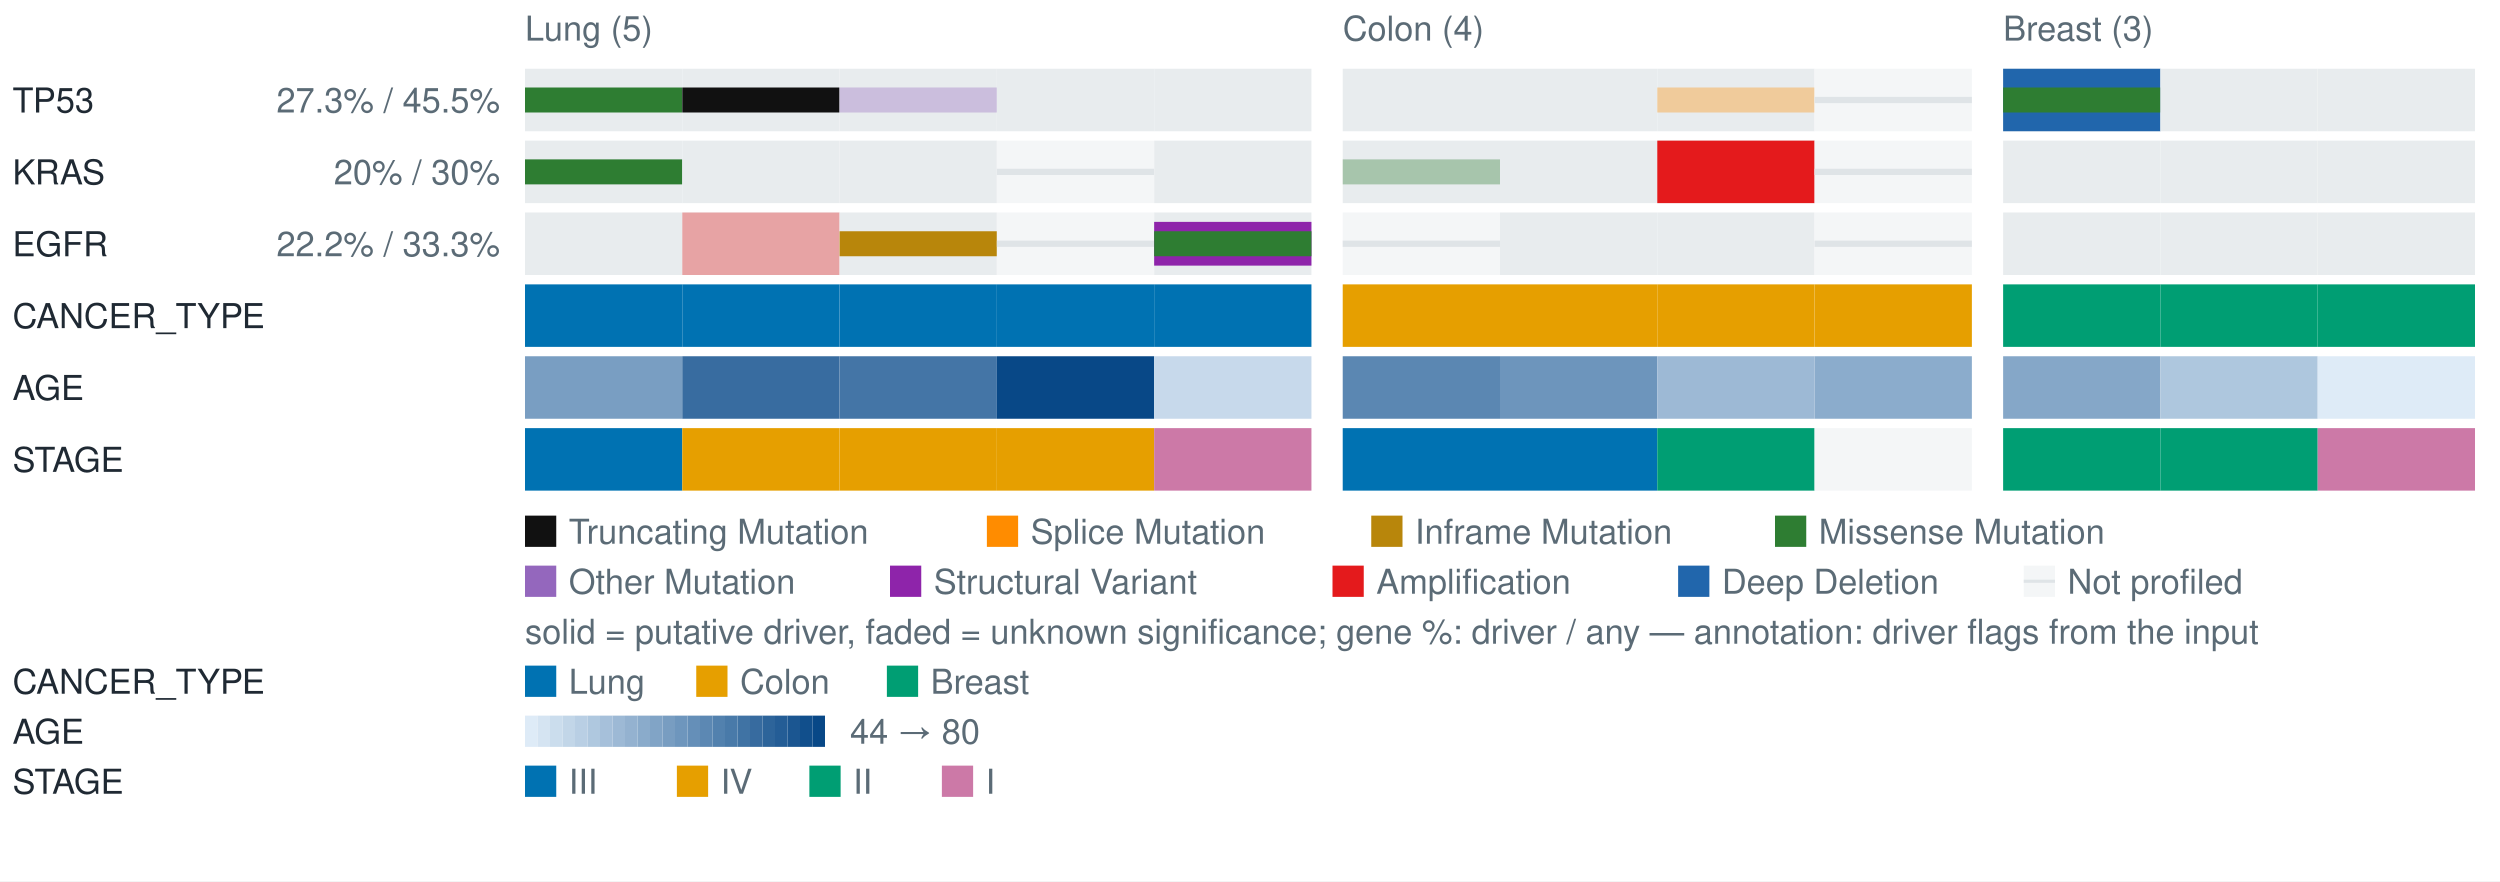
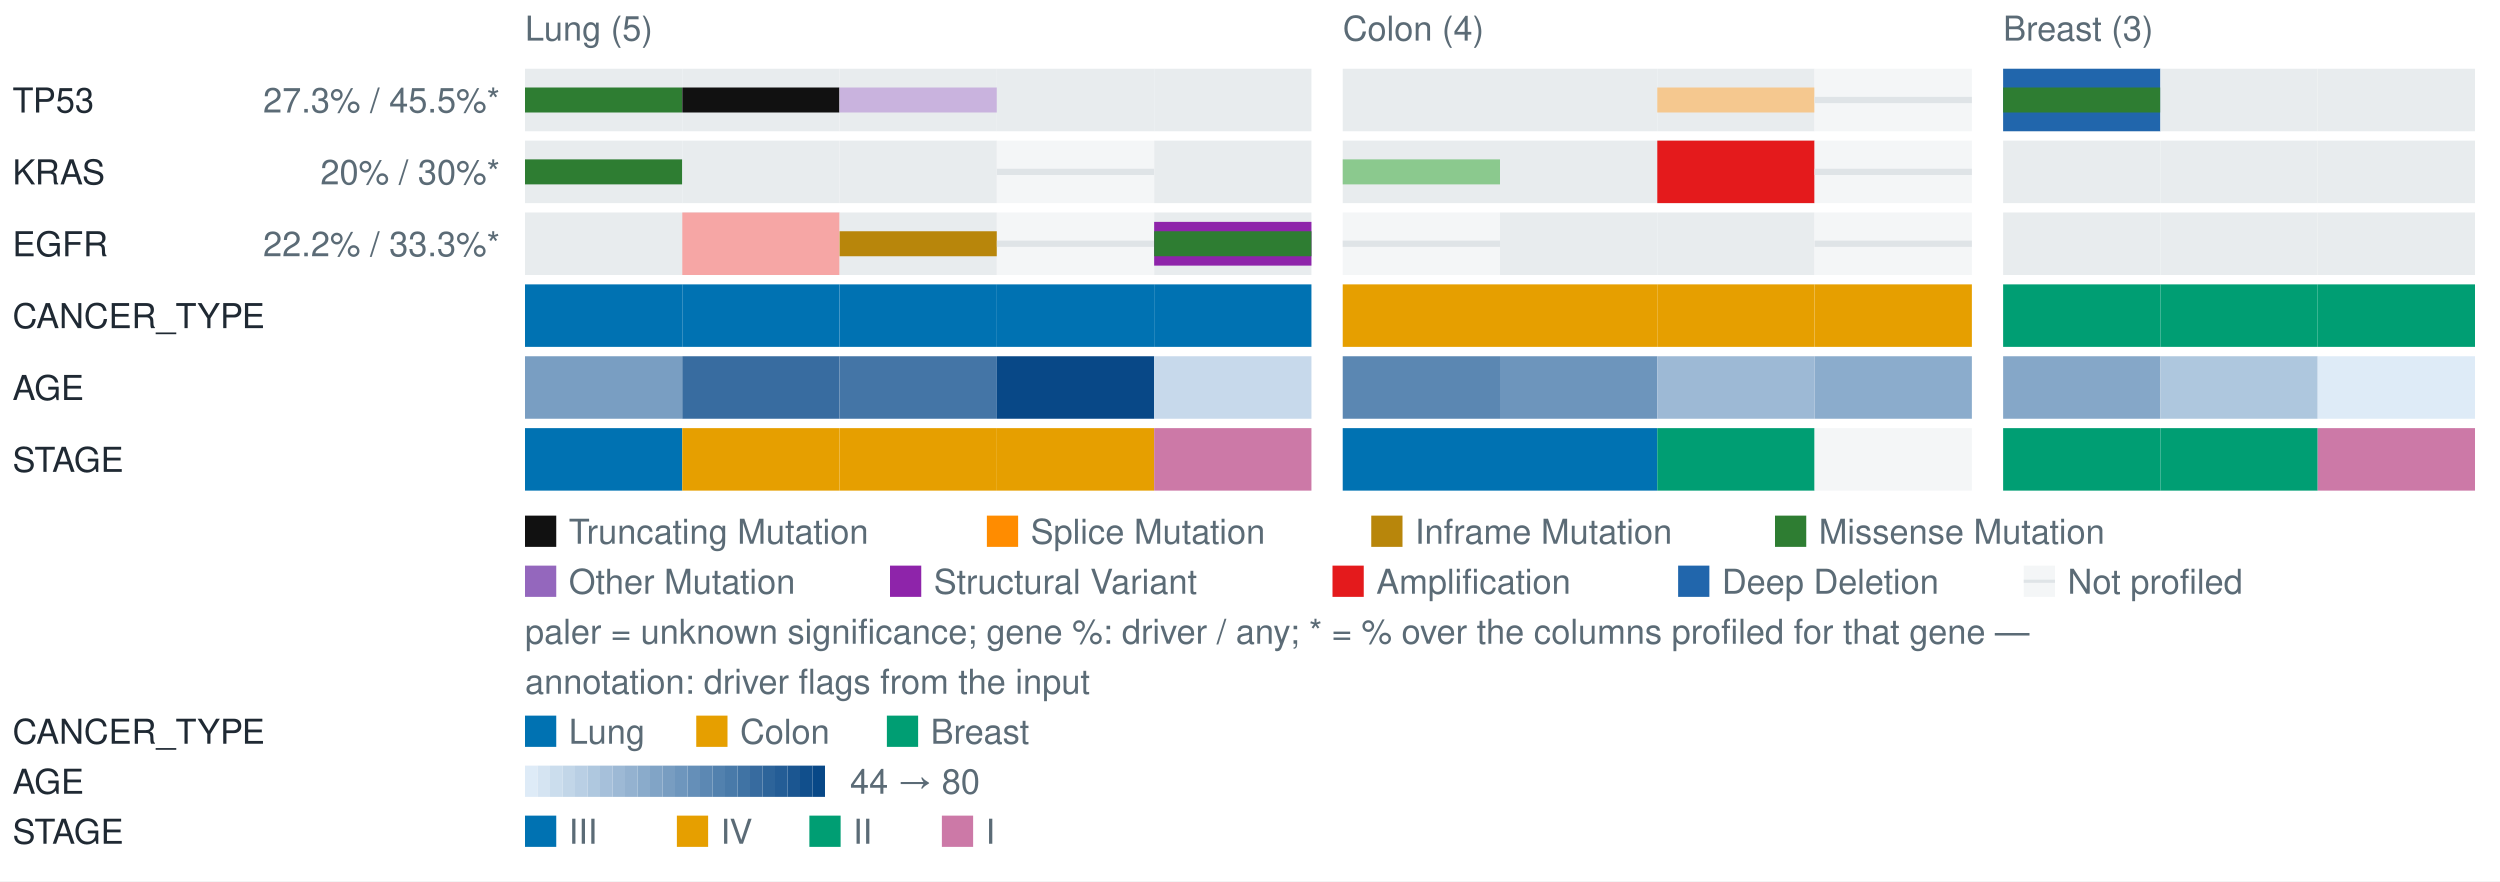
<svg xmlns="http://www.w3.org/2000/svg" width="800" height="282" font-family="IBM Plex Sans,Helvetica,Arial,sans-serif" font-size="11">
  <rect width="800" height="282" fill="#ffffff" />
  <text x="168" y="13" fill="#5b6b76">Lung (5)</text>
  <text x="429.667" y="13" fill="#5b6b76">Colon (4)</text>
  <text x="641" y="13" fill="#5b6b76">Breast (3)</text>
  <text x="4" y="36" fill="#1f2933">TP53</text>
-   <text x="160" y="36" fill="#5b6b76" text-anchor="end">27.3% / 45.5%</text>
+   <text x="160" y="36" fill="#5b6b76" text-anchor="end">27.3% / 45.5%*</text>
  <rect x="168" y="22" width="50.33" height="20" fill="#e8ecee" />
  <rect x="168" y="28" width="50.33" height="8" fill="#2e7d32" />
  <rect x="218.33" y="22" width="50.33" height="20" fill="#e8ecee" />
  <rect x="218.33" y="28" width="50.33" height="8" fill="#111111" />
  <rect x="268.67" y="22" width="50.33" height="20" fill="#e8ecee" />
-   <rect x="268.67" y="28" width="50.33" height="8" fill="#9467bd" fill-opacity="0.35" />
+   <rect x="268.67" y="28" width="50.33" height="8" fill="#c9b3de" />
  <rect x="319" y="22" width="50.33" height="20" fill="#e8ecee" />
  <rect x="369.33" y="22" width="50.33" height="20" fill="#e8ecee" />
  <rect x="429.67" y="22" width="50.33" height="20" fill="#e8ecee" />
  <rect x="480" y="22" width="50.33" height="20" fill="#e8ecee" />
  <rect x="530.33" y="22" width="50.33" height="20" fill="#e8ecee" />
-   <rect x="530.33" y="28" width="50.33" height="8" fill="#ff8c00" fill-opacity="0.35" />
+   <rect x="530.33" y="28" width="50.33" height="8" fill="#f5c88f" />
  <rect x="580.67" y="22" width="50.33" height="20" fill="#f4f6f7" />
  <rect x="580.67" y="31" width="50.33" height="2" fill="#dfe4e7" />
  <rect x="641" y="22" width="50.33" height="20" fill="#e8ecee" />
  <rect x="641" y="22" width="50.33" height="20" fill="#2166ac" />
  <rect x="641" y="28" width="50.33" height="8" fill="#2e7d32" />
  <rect x="691.33" y="22" width="50.33" height="20" fill="#e8ecee" />
  <rect x="741.67" y="22" width="50.33" height="20" fill="#e8ecee" />
  <text x="4" y="59" fill="#1f2933">KRAS</text>
-   <text x="160" y="59" fill="#5b6b76" text-anchor="end">20% / 30%</text>
+   <text x="160" y="59" fill="#5b6b76" text-anchor="end">20% / 30%*</text>
  <rect x="168" y="45" width="50.33" height="20" fill="#e8ecee" />
  <rect x="168" y="51" width="50.33" height="8" fill="#2e7d32" />
  <rect x="218.33" y="45" width="50.33" height="20" fill="#e8ecee" />
  <rect x="268.67" y="45" width="50.33" height="20" fill="#e8ecee" />
  <rect x="319" y="45" width="50.33" height="20" fill="#f4f6f7" />
  <rect x="319" y="54" width="50.33" height="2" fill="#dfe4e7" />
  <rect x="369.33" y="45" width="50.33" height="20" fill="#e8ecee" />
  <rect x="429.67" y="45" width="50.33" height="20" fill="#e8ecee" />
-   <rect x="429.67" y="51" width="50.33" height="8" fill="#2e7d32" fill-opacity="0.35" />
+   <rect x="429.67" y="51" width="50.33" height="8" fill="#8bc98e" />
  <rect x="480" y="45" width="50.33" height="20" fill="#e8ecee" />
  <rect x="530.33" y="45" width="50.33" height="20" fill="#e8ecee" />
  <rect x="530.33" y="45" width="50.33" height="20" fill="#e41a1c" />
  <rect x="580.67" y="45" width="50.33" height="20" fill="#f4f6f7" />
  <rect x="580.67" y="54" width="50.33" height="2" fill="#dfe4e7" />
  <rect x="641" y="45" width="50.33" height="20" fill="#e8ecee" />
  <rect x="691.33" y="45" width="50.33" height="20" fill="#e8ecee" />
  <rect x="741.67" y="45" width="50.33" height="20" fill="#e8ecee" />
  <text x="4" y="82" fill="#1f2933">EGFR</text>
-   <text x="160" y="82" fill="#5b6b76" text-anchor="end">22.2% / 33.3%</text>
+   <text x="160" y="82" fill="#5b6b76" text-anchor="end">22.2% / 33.3%*</text>
  <rect x="168" y="68" width="50.33" height="20" fill="#e8ecee" />
  <rect x="218.33" y="68" width="50.33" height="20" fill="#e8ecee" />
-   <rect x="218.33" y="68" width="50.33" height="20" fill="#e41a1c" fill-opacity="0.35" />
+   <rect x="218.33" y="68" width="50.33" height="20" fill="#f6a6a5" />
  <rect x="268.67" y="68" width="50.33" height="20" fill="#e8ecee" />
  <rect x="268.67" y="74" width="50.33" height="8" fill="#b8860b" />
  <rect x="319" y="68" width="50.33" height="20" fill="#f4f6f7" />
  <rect x="319" y="77" width="50.33" height="2" fill="#dfe4e7" />
  <rect x="369.33" y="68" width="50.33" height="20" fill="#e8ecee" />
  <rect x="369.33" y="71" width="50.33" height="14" fill="#8e24aa" />
  <rect x="369.33" y="74" width="50.33" height="8" fill="#2e7d32" />
  <rect x="429.67" y="68" width="50.33" height="20" fill="#f4f6f7" />
  <rect x="429.67" y="77" width="50.33" height="2" fill="#dfe4e7" />
  <rect x="480" y="68" width="50.33" height="20" fill="#e8ecee" />
  <rect x="530.33" y="68" width="50.33" height="20" fill="#e8ecee" />
  <rect x="580.67" y="68" width="50.33" height="20" fill="#f4f6f7" />
  <rect x="580.67" y="77" width="50.33" height="2" fill="#dfe4e7" />
  <rect x="641" y="68" width="50.33" height="20" fill="#e8ecee" />
  <rect x="691.33" y="68" width="50.33" height="20" fill="#e8ecee" />
  <rect x="741.67" y="68" width="50.33" height="20" fill="#e8ecee" />
  <text x="4" y="105" fill="#1f2933">CANCER_TYPE</text>
  <rect x="168" y="91" width="50.33" height="20" fill="#0072B2" />
  <rect x="218.33" y="91" width="50.33" height="20" fill="#0072B2" />
  <rect x="268.67" y="91" width="50.33" height="20" fill="#0072B2" />
  <rect x="319" y="91" width="50.33" height="20" fill="#0072B2" />
  <rect x="369.33" y="91" width="50.33" height="20" fill="#0072B2" />
  <rect x="429.67" y="91" width="50.33" height="20" fill="#E69F00" />
  <rect x="480" y="91" width="50.33" height="20" fill="#E69F00" />
  <rect x="530.33" y="91" width="50.33" height="20" fill="#E69F00" />
  <rect x="580.67" y="91" width="50.33" height="20" fill="#E69F00" />
  <rect x="641" y="91" width="50.33" height="20" fill="#009E73" />
  <rect x="691.33" y="91" width="50.33" height="20" fill="#009E73" />
  <rect x="741.67" y="91" width="50.33" height="20" fill="#009E73" />
  <text x="4" y="128" fill="#1f2933">AGE</text>
  <rect x="168" y="114" width="50.33" height="20" fill="rgb(121,158,194)" />
  <rect x="218.33" y="114" width="50.33" height="20" fill="rgb(56,108,160)" />
  <rect x="268.67" y="114" width="50.33" height="20" fill="rgb(68,117,166)" />
  <rect x="319" y="114" width="50.33" height="20" fill="rgb(8,72,135)" />
  <rect x="369.33" y="114" width="50.33" height="20" fill="rgb(199,217,235)" />
  <rect x="429.67" y="114" width="50.33" height="20" fill="rgb(91,135,178)" />
  <rect x="480" y="114" width="50.33" height="20" fill="rgb(109,149,188)" />
  <rect x="530.33" y="114" width="50.33" height="20" fill="rgb(157,185,213)" />
  <rect x="580.67" y="114" width="50.33" height="20" fill="rgb(139,172,204)" />
  <rect x="641" y="114" width="50.33" height="20" fill="rgb(133,167,200)" />
  <rect x="691.33" y="114" width="50.33" height="20" fill="rgb(174,199,222)" />
  <rect x="741.67" y="114" width="50.33" height="20" fill="rgb(222,235,247)" />
  <text x="4" y="151" fill="#1f2933">STAGE</text>
  <rect x="168" y="137" width="50.33" height="20" fill="#0072B2" />
  <rect x="218.33" y="137" width="50.33" height="20" fill="#E69F00" />
  <rect x="268.67" y="137" width="50.33" height="20" fill="#E69F00" />
  <rect x="319" y="137" width="50.33" height="20" fill="#E69F00" />
  <rect x="369.33" y="137" width="50.33" height="20" fill="#CC79A7" />
  <rect x="429.67" y="137" width="50.33" height="20" fill="#0072B2" />
  <rect x="480" y="137" width="50.33" height="20" fill="#0072B2" />
  <rect x="530.33" y="137" width="50.33" height="20" fill="#009E73" />
  <rect x="580.67" y="137" width="50.33" height="20" fill="#f4f6f7" />
  <rect x="641" y="137" width="50.33" height="20" fill="#009E73" />
  <rect x="691.33" y="137" width="50.33" height="20" fill="#009E73" />
  <rect x="741.67" y="137" width="50.33" height="20" fill="#CC79A7" />
  <rect x="168" y="165" width="10" height="10" fill="#111111" />
  <text x="182" y="174" fill="#5b6b76">Truncating Mutation</text>
  <rect x="315.8" y="165" width="10" height="10" fill="#ff8c00" />
  <text x="329.8" y="174" fill="#5b6b76">Splice Mutation</text>
  <rect x="438.8" y="165" width="10" height="10" fill="#b8860b" />
  <text x="452.8" y="174" fill="#5b6b76">Inframe Mutation</text>
  <rect x="568" y="165" width="10" height="10" fill="#2e7d32" />
  <text x="582" y="174" fill="#5b6b76">Missense Mutation</text>
  <rect x="168" y="181" width="10" height="10" fill="#9467bd" />
  <text x="182" y="190" fill="#5b6b76">Other Mutation</text>
  <rect x="284.8" y="181" width="10" height="10" fill="#8e24aa" />
  <text x="298.8" y="190" fill="#5b6b76">Structural Variant</text>
  <rect x="426.4" y="181" width="10" height="10" fill="#e41a1c" />
  <text x="440.4" y="190" fill="#5b6b76">Amplification</text>
  <rect x="537" y="181" width="10" height="10" fill="#2166ac" />
  <text x="551" y="190" fill="#5b6b76">Deep Deletion</text>
  <rect x="647.6" y="181" width="10" height="10" fill="#f4f6f7" />
  <rect x="647.6" y="185.5" width="10" height="1" fill="#dfe4e7" />
  <text x="661.6" y="190" fill="#5b6b76">Not profiled</text>
-   <text x="168" y="206" fill="#5b6b76">solid = putative driver, faded = unknown significance; gene %: driver / any — annotation: driver flags from the input</text>
-   <text x="4" y="222" fill="#1f2933">CANCER_TYPE</text>
-   <rect x="168" y="213" width="10" height="10" fill="#0072B2" />
-   <text x="182" y="222" fill="#5b6b76">Lung</text>
-   <rect x="222.8" y="213" width="10" height="10" fill="#E69F00" />
-   <text x="236.8" y="222" fill="#5b6b76">Colon</text>
-   <rect x="283.8" y="213" width="10" height="10" fill="#009E73" />
-   <text x="297.8" y="222" fill="#5b6b76">Breast</text>
-   <text x="4" y="238" fill="#1f2933">AGE</text>
-   <rect x="168" y="229" width="4" height="10" fill="rgb(222,235,247)" />
-   <rect x="172" y="229" width="4" height="10" fill="rgb(213,228,242)" />
-   <rect x="176" y="229" width="4" height="10" fill="rgb(203,221,237)" />
-   <rect x="180" y="229" width="4" height="10" fill="rgb(194,214,232)" />
-   <rect x="184" y="229" width="4" height="10" fill="rgb(185,207,228)" />
-   <rect x="188" y="229" width="4" height="10" fill="rgb(175,200,223)" />
-   <rect x="192" y="229" width="4" height="10" fill="rgb(166,192,218)" />
-   <rect x="196" y="229" width="4" height="10" fill="rgb(157,185,213)" />
-   <rect x="200" y="229" width="4" height="10" fill="rgb(148,178,208)" />
-   <rect x="204" y="229" width="4" height="10" fill="rgb(138,171,203)" />
-   <rect x="208" y="229" width="4" height="10" fill="rgb(129,164,198)" />
-   <rect x="212" y="229" width="4" height="10" fill="rgb(120,157,193)" />
-   <rect x="216" y="229" width="4" height="10" fill="rgb(110,150,189)" />
-   <rect x="220" y="229" width="4" height="10" fill="rgb(101,143,184)" />
-   <rect x="224" y="229" width="4" height="10" fill="rgb(92,136,179)" />
-   <rect x="228" y="229" width="4" height="10" fill="rgb(82,129,174)" />
-   <rect x="232" y="229" width="4" height="10" fill="rgb(73,122,169)" />
-   <rect x="236" y="229" width="4" height="10" fill="rgb(64,115,164)" />
-   <rect x="240" y="229" width="4" height="10" fill="rgb(55,107,159)" />
-   <rect x="244" y="229" width="4" height="10" fill="rgb(45,100,154)" />
-   <rect x="248" y="229" width="4" height="10" fill="rgb(36,93,150)" />
-   <rect x="252" y="229" width="4" height="10" fill="rgb(27,86,145)" />
-   <rect x="256" y="229" width="4" height="10" fill="rgb(17,79,140)" />
-   <rect x="260" y="229" width="4" height="10" fill="rgb(8,72,135)" />
-   <text x="272" y="238" fill="#5b6b76">44 → 80</text>
-   <text x="4" y="254" fill="#1f2933">STAGE</text>
-   <rect x="168" y="245" width="10" height="10" fill="#0072B2" />
-   <text x="182" y="254" fill="#5b6b76">III</text>
-   <rect x="216.6" y="245" width="10" height="10" fill="#E69F00" />
-   <text x="230.6" y="254" fill="#5b6b76">IV</text>
-   <rect x="259" y="245" width="10" height="10" fill="#009E73" />
-   <text x="273" y="254" fill="#5b6b76">II</text>
-   <rect x="301.4" y="245" width="10" height="10" fill="#CC79A7" />
-   <text x="315.4" y="254" fill="#5b6b76">I</text>
+   <text x="168" y="206" fill="#5b6b76">paler = unknown significance; gene %: driver / any; * = % over the columns profiled for that gene —</text>
+   <text x="168" y="222" fill="#5b6b76">annotation: driver flags from the input</text>
+   <text x="4" y="238" fill="#1f2933">CANCER_TYPE</text>
+   <rect x="168" y="229" width="10" height="10" fill="#0072B2" />
+   <text x="182" y="238" fill="#5b6b76">Lung</text>
+   <rect x="222.8" y="229" width="10" height="10" fill="#E69F00" />
+   <text x="236.8" y="238" fill="#5b6b76">Colon</text>
+   <rect x="283.8" y="229" width="10" height="10" fill="#009E73" />
+   <text x="297.8" y="238" fill="#5b6b76">Breast</text>
+   <text x="4" y="254" fill="#1f2933">AGE</text>
+   <rect x="168" y="245" width="4" height="10" fill="rgb(222,235,247)" />
+   <rect x="172" y="245" width="4" height="10" fill="rgb(213,228,242)" />
+   <rect x="176" y="245" width="4" height="10" fill="rgb(203,221,237)" />
+   <rect x="180" y="245" width="4" height="10" fill="rgb(194,214,232)" />
+   <rect x="184" y="245" width="4" height="10" fill="rgb(185,207,228)" />
+   <rect x="188" y="245" width="4" height="10" fill="rgb(175,200,223)" />
+   <rect x="192" y="245" width="4" height="10" fill="rgb(166,192,218)" />
+   <rect x="196" y="245" width="4" height="10" fill="rgb(157,185,213)" />
+   <rect x="200" y="245" width="4" height="10" fill="rgb(148,178,208)" />
+   <rect x="204" y="245" width="4" height="10" fill="rgb(138,171,203)" />
+   <rect x="208" y="245" width="4" height="10" fill="rgb(129,164,198)" />
+   <rect x="212" y="245" width="4" height="10" fill="rgb(120,157,193)" />
+   <rect x="216" y="245" width="4" height="10" fill="rgb(110,150,189)" />
+   <rect x="220" y="245" width="4" height="10" fill="rgb(101,143,184)" />
+   <rect x="224" y="245" width="4" height="10" fill="rgb(92,136,179)" />
+   <rect x="228" y="245" width="4" height="10" fill="rgb(82,129,174)" />
+   <rect x="232" y="245" width="4" height="10" fill="rgb(73,122,169)" />
+   <rect x="236" y="245" width="4" height="10" fill="rgb(64,115,164)" />
+   <rect x="240" y="245" width="4" height="10" fill="rgb(55,107,159)" />
+   <rect x="244" y="245" width="4" height="10" fill="rgb(45,100,154)" />
+   <rect x="248" y="245" width="4" height="10" fill="rgb(36,93,150)" />
+   <rect x="252" y="245" width="4" height="10" fill="rgb(27,86,145)" />
+   <rect x="256" y="245" width="4" height="10" fill="rgb(17,79,140)" />
+   <rect x="260" y="245" width="4" height="10" fill="rgb(8,72,135)" />
+   <text x="272" y="254" fill="#5b6b76">44 → 80</text>
+   <text x="4" y="270" fill="#1f2933">STAGE</text>
+   <rect x="168" y="261" width="10" height="10" fill="#0072B2" />
+   <text x="182" y="270" fill="#5b6b76">III</text>
+   <rect x="216.6" y="261" width="10" height="10" fill="#E69F00" />
+   <text x="230.6" y="270" fill="#5b6b76">IV</text>
+   <rect x="259" y="261" width="10" height="10" fill="#009E73" />
+   <text x="273" y="270" fill="#5b6b76">II</text>
+   <rect x="301.4" y="261" width="10" height="10" fill="#CC79A7" />
+   <text x="315.4" y="270" fill="#5b6b76">I</text>
</svg>
